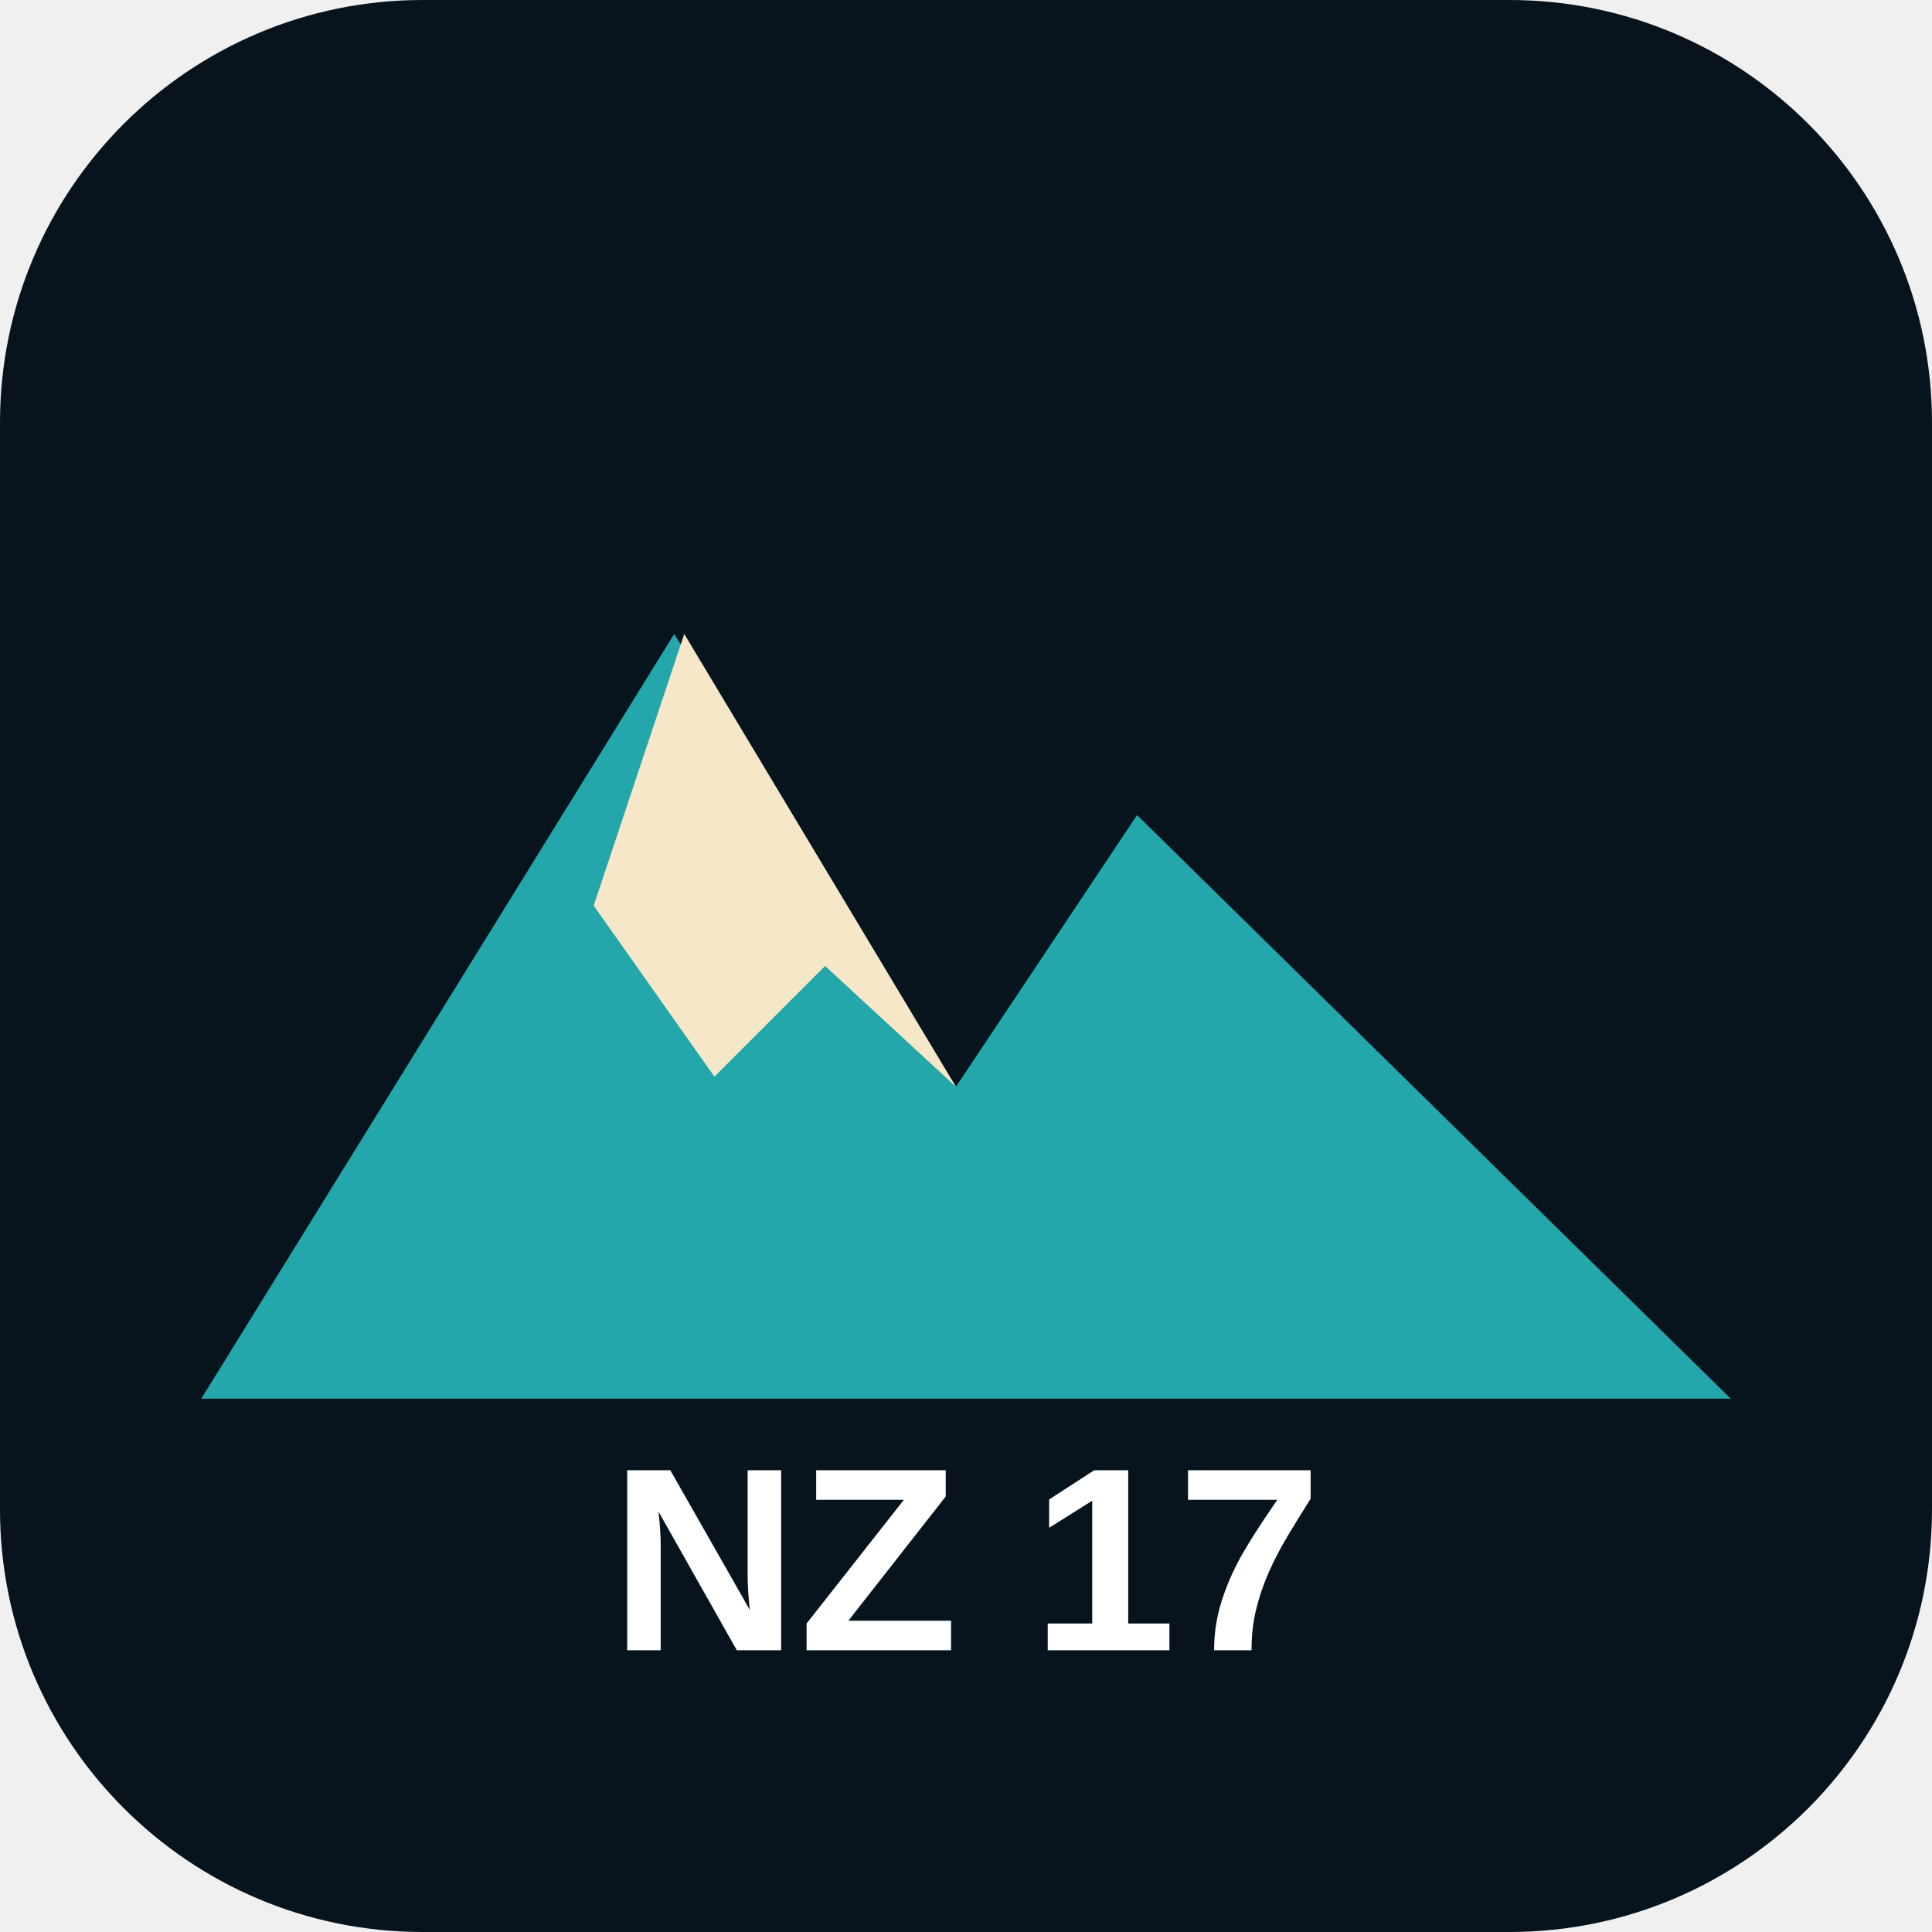
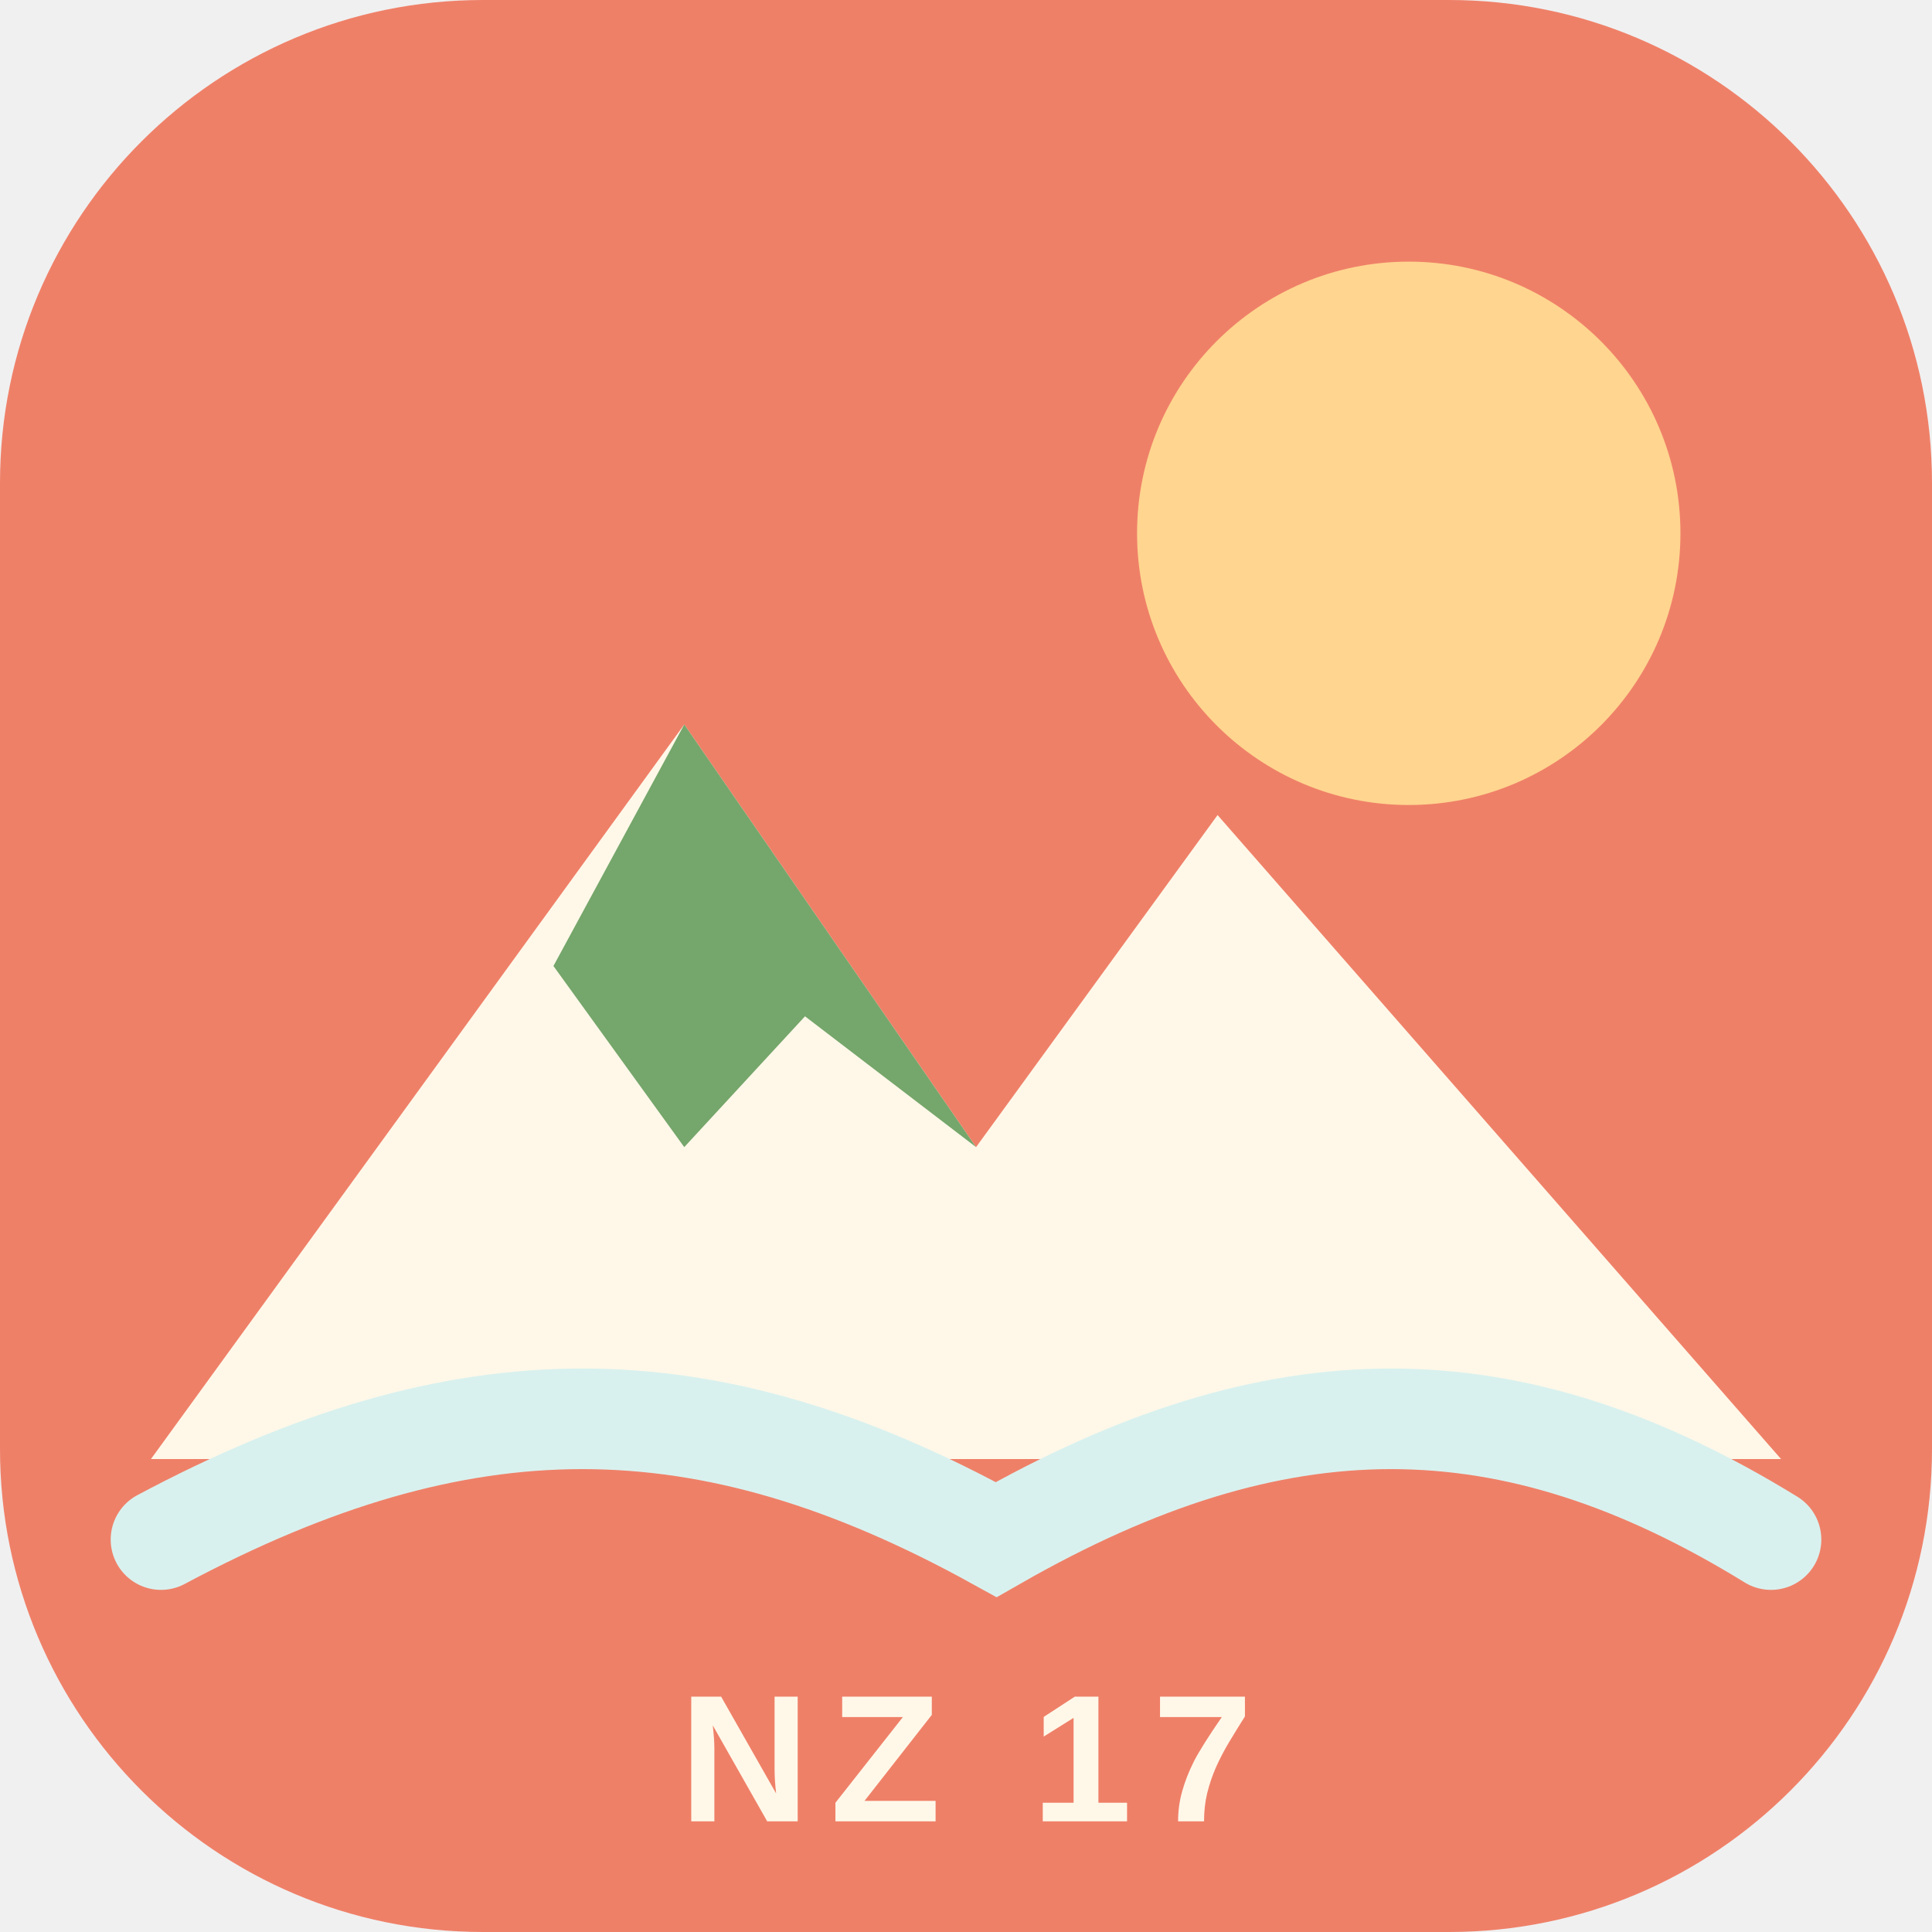
<svg xmlns="http://www.w3.org/2000/svg" viewBox="0 0 192 192">
-   <rect width="192" height="192" rx="42" fill="#07141d" />
-   <path d="M20 139 67 63l28 45 18-27 59 58H20Z" fill="#23a7aa" />
-   <path d="m68 63 27 45-13-12-11 11-12-17Z" fill="#f5e7c7" />
-   <text x="96" y="164" fill="#fff" font-family="Arial,sans-serif" font-size="26" font-weight="700" text-anchor="middle">NZ 17</text>
+   <rect width="192" height="192" rx="48" fill="#EF8068" />
+   <circle cx="140" cy="53" r="27" fill="#FFD58F" />
+   <path d="M15 145 68 72l29 42 24-33 56 64H15Z" fill="#FFF8E9" />
+   <path d="m68 72 29 42-17-13-12 13-13-18Z" fill="#75A66B" />
+   <path d="M16 153c30-16 54-16 83 0 28-16 51-16 77 0" fill="none" stroke="#D9F1EE" stroke-width="10" stroke-linecap="round" />
+   <text x="96" y="181" fill="#FFF8E9" font-family="Arial,sans-serif" font-size="18" font-weight="700" text-anchor="middle" letter-spacing="2">NZ 17</text>
</svg>
